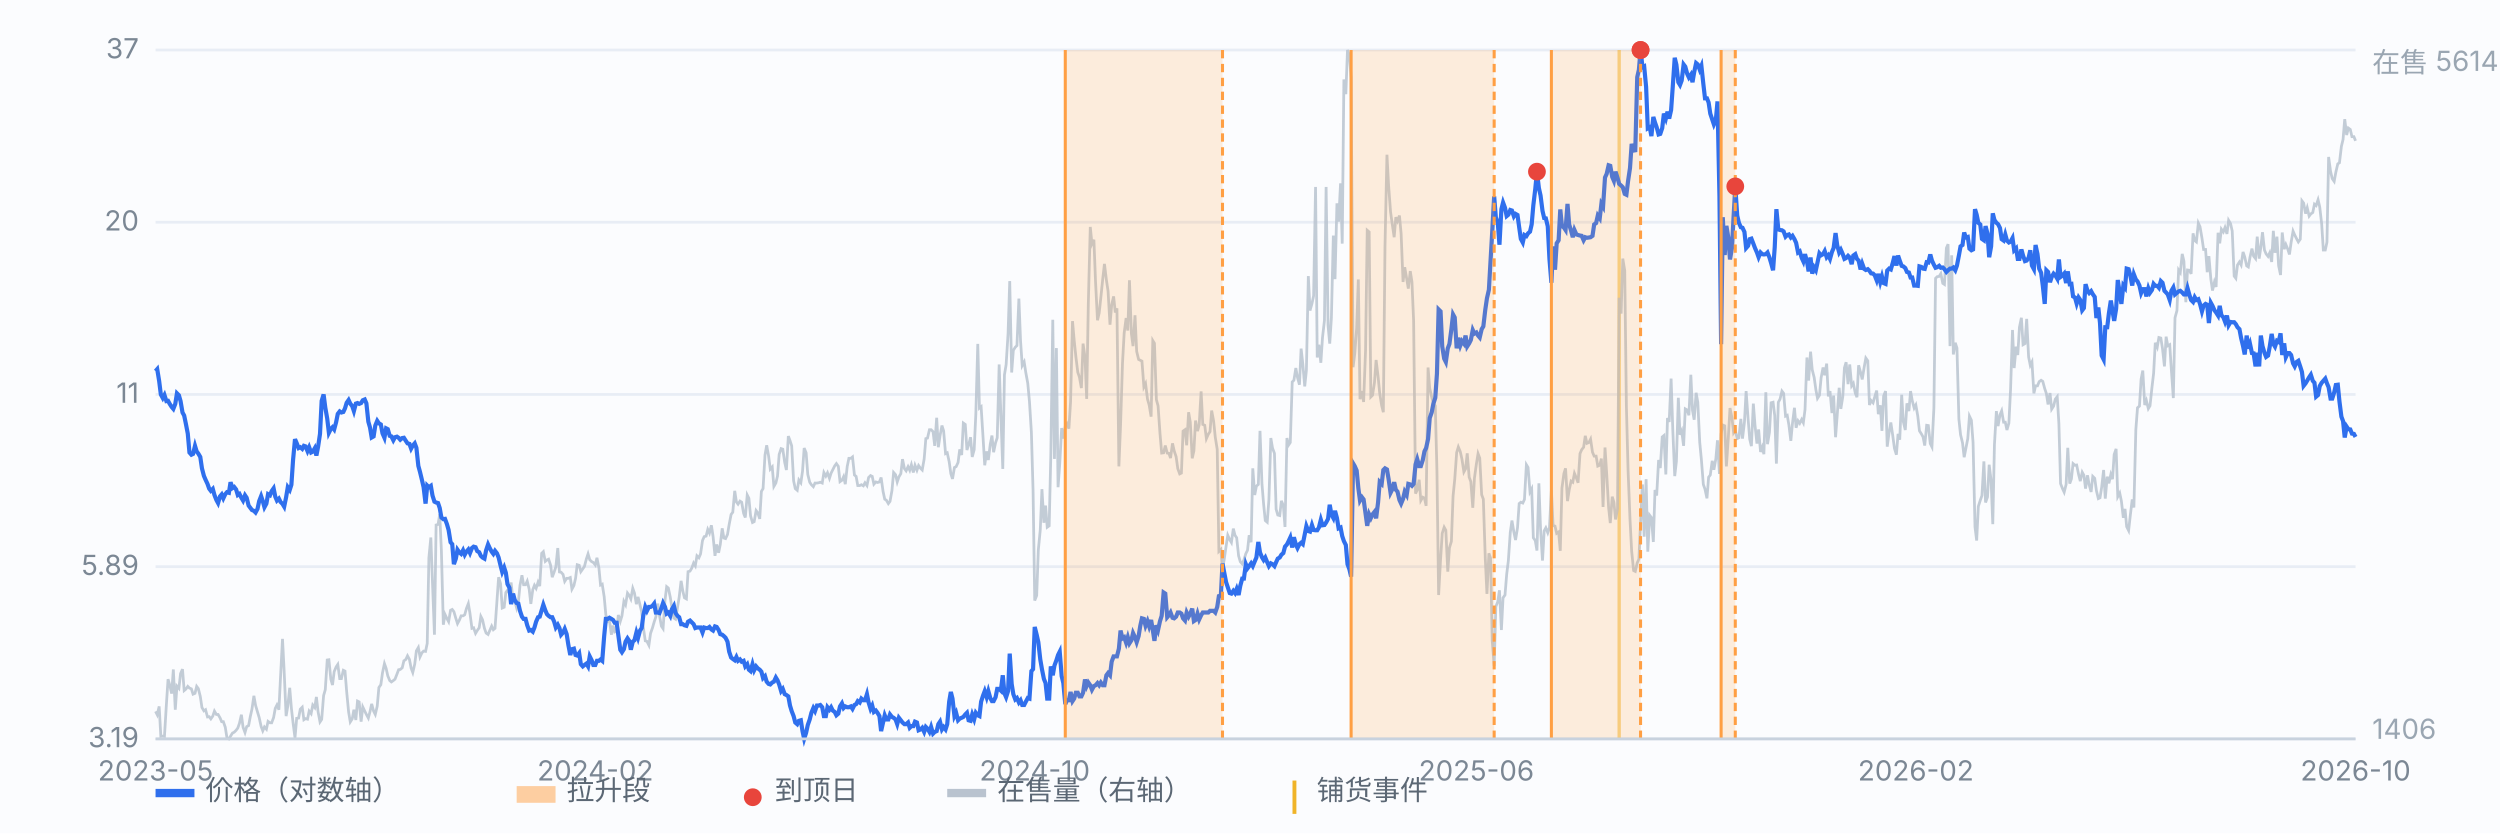
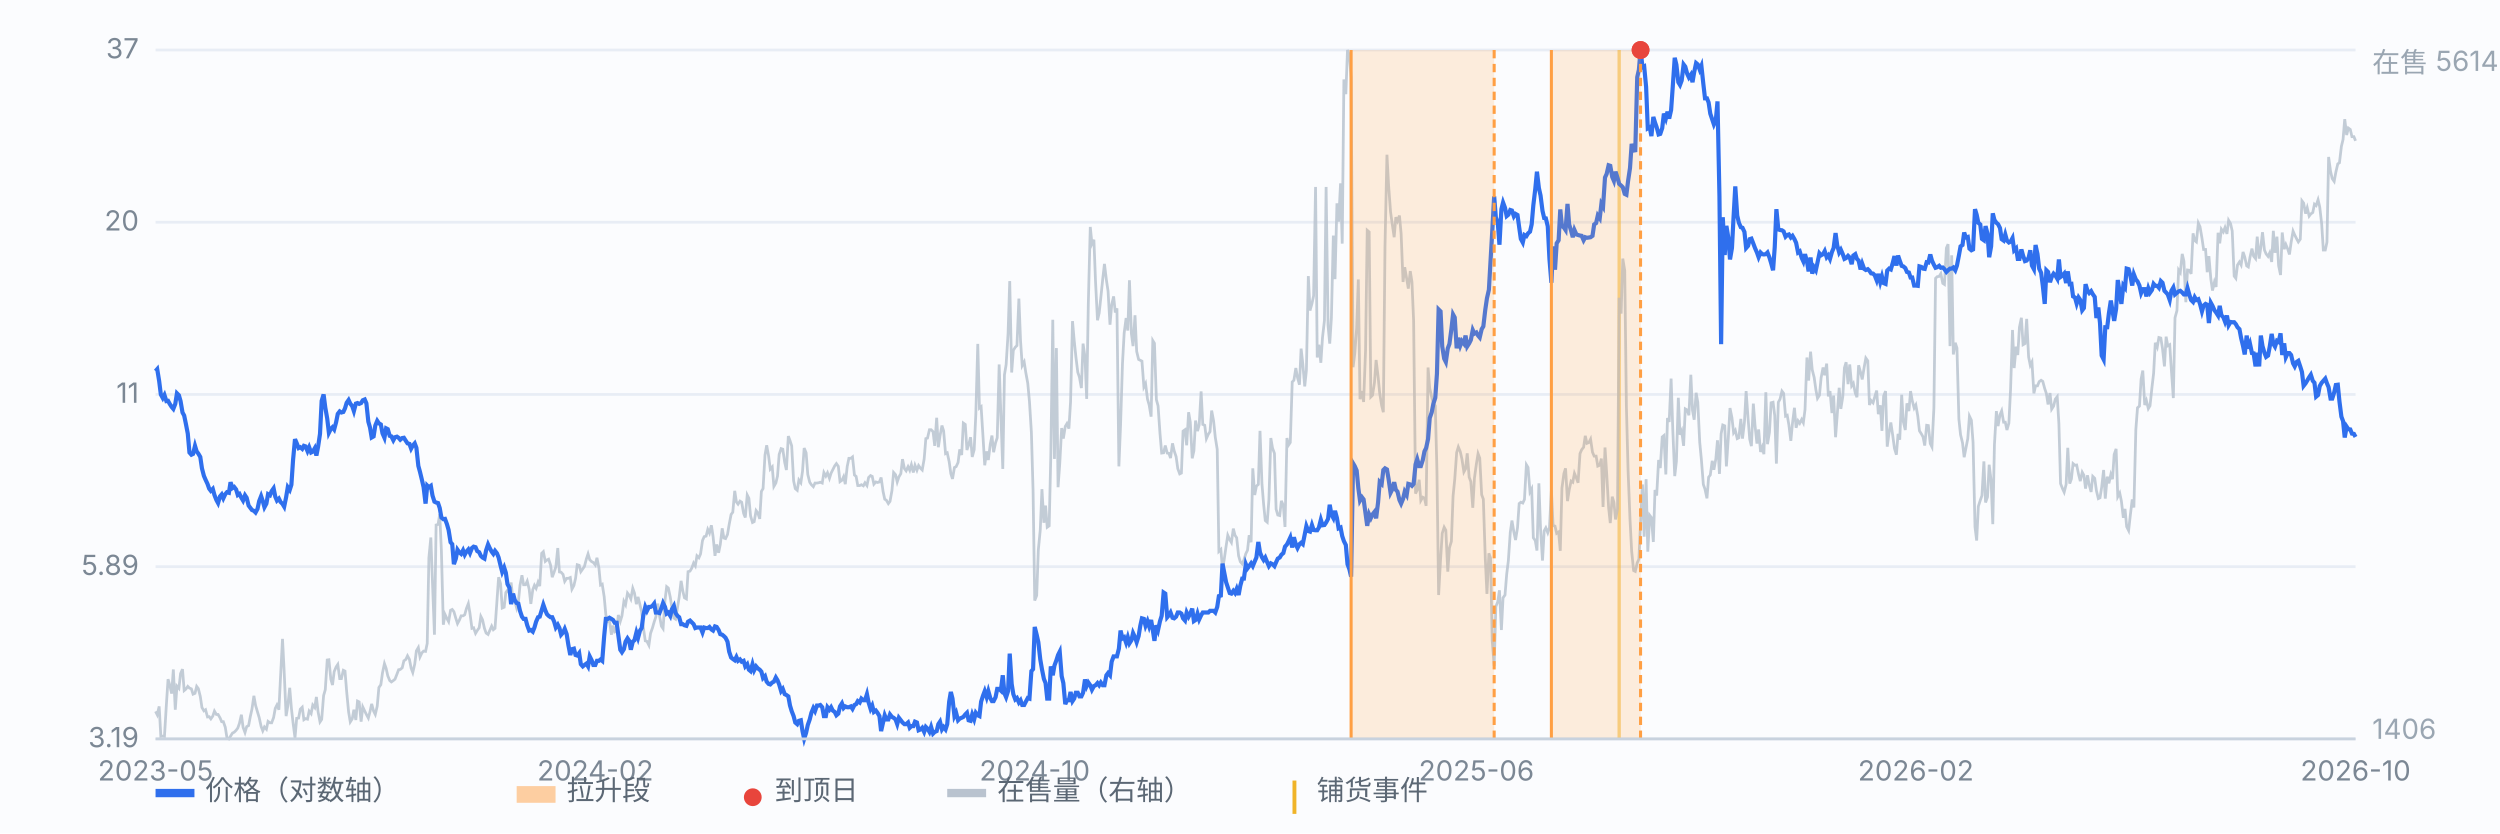
<svg xmlns="http://www.w3.org/2000/svg" viewBox="0 0 900 300" preserveAspectRatio="xMidYMid meet" style="width:100%;max-width:900px;height:auto;display:block" font-family="-apple-system,Segoe UI,Microsoft YaHei,sans-serif" font-size="10">
  <rect x="0" y="0" width="900" height="300" fill="#fbfcfe" />
  <line x1="56" y1="266.0" x2="848" y2="266.0" stroke="#e8edf5" stroke-width="1" />
  <text x="50" y="269.0" text-anchor="end" fill="#7b8794">3.19</text>
  <line x1="56" y1="204.0" x2="848" y2="204.0" stroke="#e8edf5" stroke-width="1" />
  <text x="50" y="207.0" text-anchor="end" fill="#7b8794">5.89</text>
  <line x1="56" y1="142.0" x2="848" y2="142.0" stroke="#e8edf5" stroke-width="1" />
  <text x="50" y="145.0" text-anchor="end" fill="#7b8794">11</text>
  <line x1="56" y1="80.0" x2="848" y2="80.0" stroke="#e8edf5" stroke-width="1" />
  <text x="50" y="83.0" text-anchor="end" fill="#7b8794">20</text>
  <line x1="56" y1="18.0" x2="848" y2="18.0" stroke="#e8edf5" stroke-width="1" />
  <text x="50" y="21.0" text-anchor="end" fill="#7b8794">37</text>
  <line x1="582.9" y1="18" x2="582.9" y2="266" stroke="#f0b429" stroke-width="1.2" opacity="0.55" />
  <path d="M56.0 256.1 L56.6 257.3 L57.3 254.3 L57.9 265.1 L58.6 265.0 L59.2 265.1 L59.9 253.6 L60.5 244.5 L61.1 246.6 L61.8 249.7 L62.4 241.0 L63.1 255.5 L63.7 247.0 L64.4 247.8 L65.0 242.5 L65.7 240.9 L66.3 248.6 L66.9 248.1 L67.6 247.1 L68.2 247.7 L68.9 248.0 L69.5 249.9 L70.2 249.6 L70.8 247.1 L71.4 247.9 L72.1 250.7 L72.7 254.7 L73.4 255.9 L74.0 255.5 L74.7 258.1 L75.3 258.0 L75.9 258.8 L76.6 257.8 L77.2 256.0 L77.9 257.2 L78.5 257.2 L79.2 258.4 L79.8 259.8 L80.4 259.8 L81.1 261.8 L81.7 265.6 L82.4 266.0 L83.0 265.0 L83.7 263.9 L84.3 263.6 L85.0 262.9 L85.6 262.1 L86.2 260.4 L86.9 257.3 L87.5 261.8 L88.2 263.7 L88.8 261.6 L89.5 261.2 L90.1 258.0 L90.7 255.3 L91.4 250.5 L92.0 253.9 L92.7 256.3 L93.3 258.3 L94.0 261.5 L94.6 263.1 L95.2 261.7 L95.9 262.5 L96.5 259.7 L97.2 260.2 L97.8 260.2 L98.5 258.3 L99.1 255.0 L99.7 253.8 L100.4 255.5 L101.0 243.6 L101.7 230.0 L102.3 241.8 L103.0 257.8 L103.6 254.2 L104.3 247.6 L104.9 255.0 L105.5 260.2 L106.2 265.6 L106.8 258.6 L107.5 258.5 L108.1 255.3 L108.8 254.6 L109.4 259.1 L110.0 258.7 L110.7 258.9 L111.3 256.0 L112.0 256.9 L112.6 253.8 L113.3 254.7 L113.9 250.9 L114.5 256.2 L115.2 259.9 L115.8 259.0 L116.5 250.4 L117.1 248.3 L117.8 237.6 L118.4 237.5 L119.1 244.5 L119.7 246.6 L120.3 241.8 L121.0 240.1 L121.6 239.2 L122.3 244.3 L122.9 244.3 L123.6 241.3 L124.2 241.6 L124.8 249.0 L125.5 256.3 L126.1 259.9 L126.8 258.8 L127.4 255.5 L128.1 259.2 L128.7 252.4 L129.3 252.7 L130.0 259.8 L130.6 254.5 L131.3 256.0 L131.9 257.2 L132.6 258.5 L133.2 256.2 L133.8 253.4 L134.5 256.0 L135.1 257.2 L135.8 254.2 L136.4 247.5 L137.1 246.5 L137.7 242.2 L138.4 238.9 L139.0 240.6 L139.6 243.3 L140.3 245.0 L140.9 245.5 L141.6 245.0 L142.2 244.5 L142.9 242.7 L143.5 241.1 L144.1 241.0 L144.8 240.4 L145.4 237.9 L146.1 237.4 L146.7 236.1 L147.4 237.4 L148.0 240.5 L148.6 242.1 L149.3 239.1 L149.9 234.3 L150.6 233.1 L151.2 236.5 L151.9 235.0 L152.5 234.4 L153.2 234.5 L153.8 231.6 L154.4 200.8 L155.1 193.5 L155.7 209.8 L156.4 228.5 L157.0 189.0 L157.7 188.8 L158.3 185.1 L158.9 198.3 L159.6 224.9 L160.2 221.2 L160.9 222.7 L161.5 223.8 L162.2 219.7 L162.8 219.4 L163.4 220.2 L164.1 222.6 L164.7 224.5 L165.4 223.2 L166.0 221.7 L166.7 221.7 L167.3 221.3 L167.9 219.1 L168.6 217.3 L169.2 220.9 L169.9 226.2 L170.5 226.0 L171.2 228.0 L171.8 227.0 L172.5 226.0 L173.1 221.9 L173.7 223.1 L174.4 226.2 L175.0 227.9 L175.7 228.4 L176.3 227.0 L177.0 225.4 L177.6 226.7 L178.2 226.2 L178.9 216.4 L179.5 207.8 L180.2 210.1 L180.8 218.9 L181.5 218.6 L182.1 213.3 L182.7 212.5 L183.4 213.6 L184.0 209.7 L184.7 216.2 L185.3 216.3 L186.0 218.9 L186.6 216.8 L187.2 210.7 L187.9 207.1 L188.5 210.5 L189.2 210.5 L189.8 209.2 L190.5 212.1 L191.1 217.4 L191.8 212.3 L192.4 210.7 L193.0 211.8 L193.7 209.6 L194.3 211.0 L195.0 199.2 L195.6 198.6 L196.3 202.1 L196.9 201.6 L197.5 201.3 L198.2 203.4 L198.8 207.8 L199.5 205.9 L200.1 204.1 L200.8 197.3 L201.4 205.9 L202.0 206.0 L202.7 206.8 L203.3 209.3 L204.0 208.2 L204.6 208.2 L205.3 207.9 L205.9 212.1 L206.6 210.8 L207.2 208.2 L207.8 203.3 L208.5 203.5 L209.1 205.8 L209.8 204.8 L210.4 203.9 L211.1 201.2 L211.7 199.4 L212.3 201.5 L213.0 202.2 L213.6 202.5 L214.3 203.4 L214.9 200.8 L215.6 204.4 L216.2 210.6 L216.8 210.3 L217.5 214.8 L218.1 221.3 L218.8 223.7 L219.4 223.3 L220.1 228.5 L220.7 225.2 L221.3 227.5 L222.0 227.2 L222.6 221.4 L223.3 223.7 L223.9 221.7 L224.6 216.5 L225.2 217.7 L225.9 213.5 L226.5 214.3 L227.1 215.6 L227.8 211.8 L228.4 213.5 L229.1 217.5 L229.7 214.9 L230.4 217.8 L231.0 220.3 L231.6 225.9 L232.3 230.7 L232.9 230.9 L233.6 232.3 L234.2 228.0 L234.9 226.0 L235.5 223.9 L236.1 222.1 L236.8 217.3 L237.4 221.5 L238.1 225.4 L238.7 226.3 L239.4 216.1 L240.0 211.2 L240.6 211.7 L241.3 215.0 L241.9 218.9 L242.6 222.5 L243.2 222.9 L243.9 218.7 L244.5 215.0 L245.2 209.1 L245.8 212.7 L246.4 215.2 L247.1 215.6 L247.7 205.8 L248.4 205.6 L249.0 204.6 L249.7 202.7 L250.3 203.7 L250.9 200.1 L251.6 200.8 L252.2 199.4 L252.9 194.6 L253.5 193.2 L254.2 193.0 L254.8 190.6 L255.4 191.9 L256.1 189.1 L256.7 193.1 L257.4 200.1 L258.0 196.0 L258.7 199.0 L259.3 196.0 L260.0 190.2 L260.6 193.7 L261.2 193.9 L261.9 192.4 L262.5 188.8 L263.2 185.2 L263.8 184.4 L264.5 176.7 L265.1 180.7 L265.7 181.5 L266.4 180.4 L267.0 180.8 L267.7 184.8 L268.3 186.3 L269.0 178.2 L269.6 179.4 L270.2 185.7 L270.9 188.1 L271.5 187.8 L272.2 183.8 L272.8 184.6 L273.5 186.8 L274.1 176.9 L274.7 175.9 L275.4 163.8 L276.0 160.3 L276.7 164.2 L277.3 168.9 L278.0 168.1 L278.6 175.1 L279.3 173.9 L279.9 171.4 L280.5 163.6 L281.2 161.5 L281.8 161.7 L282.5 166.5 L283.1 169.2 L283.8 157.0 L284.4 158.6 L285.0 160.5 L285.7 173.1 L286.3 175.9 L287.0 176.5 L287.6 172.8 L288.3 173.8 L288.9 169.7 L289.5 161.3 L290.2 163.0 L290.8 170.8 L291.5 173.6 L292.1 174.5 L292.8 175.2 L293.4 173.9 L294.1 173.9 L294.7 173.8 L295.3 173.6 L296.0 173.9 L296.6 170.1 L297.3 171.4 L297.9 170.2 L298.6 172.2 L299.2 170.3 L299.8 169.1 L300.5 167.7 L301.1 166.9 L301.8 167.9 L302.4 173.4 L303.1 172.9 L303.7 171.6 L304.3 174.3 L305.0 167.9 L305.6 165.0 L306.3 165.0 L306.9 164.5 L307.6 171.0 L308.2 171.5 L308.8 174.8 L309.5 174.8 L310.1 174.5 L310.8 174.9 L311.4 173.8 L312.1 174.8 L312.7 171.9 L313.4 171.2 L314.0 171.5 L314.6 174.3 L315.3 173.5 L315.9 173.7 L316.6 173.5 L317.2 171.9 L317.9 176.9 L318.5 179.7 L319.1 180.1 L319.8 181.3 L320.4 180.5 L321.1 176.6 L321.7 170.1 L322.4 170.9 L323.0 173.5 L323.6 171.7 L324.3 170.5 L324.9 165.3 L325.6 168.7 L326.2 169.5 L326.9 168.0 L327.5 169.3 L328.1 167.3 L328.8 170.1 L329.4 167.5 L330.1 169.3 L330.7 167.6 L331.4 168.6 L332.0 169.2 L332.7 165.2 L333.3 157.9 L333.9 157.7 L334.6 154.7 L335.2 154.7 L335.9 155.4 L336.5 160.5 L337.2 150.4 L337.8 161.0 L338.4 156.9 L339.1 153.2 L339.7 155.1 L340.4 163.3 L341.0 163.0 L341.7 166.2 L342.3 170.5 L342.9 172.4 L343.6 168.3 L344.2 168.0 L344.9 166.5 L345.5 161.8 L346.2 163.8 L346.8 152.3 L347.5 152.8 L348.1 162.0 L348.7 160.2 L349.4 157.4 L350.0 164.5 L350.7 161.9 L351.3 149.0 L352.0 123.8 L352.6 146.9 L353.2 146.4 L353.9 157.5 L354.5 167.5 L355.2 162.5 L355.8 165.6 L356.5 159.9 L357.1 156.8 L357.7 162.8 L358.4 159.4 L359.0 157.6 L359.7 131.2 L360.3 149.1 L361.0 168.8 L361.6 134.9 L362.2 131.3 L362.9 120.2 L363.5 101.2 L364.2 134.1 L364.8 126.1 L365.5 125.0 L366.1 124.4 L366.8 107.5 L367.4 122.8 L368.0 131.6 L368.7 130.3 L369.3 134.2 L370.0 138.0 L370.6 144.5 L371.3 155.7 L371.9 176.5 L372.5 216.2 L373.2 214.4 L373.8 197.9 L374.5 190.7 L375.1 176.1 L375.8 188.2 L376.4 182.0 L377.0 189.8 L377.7 189.3 L378.3 163.5 L379.0 115.1 L379.6 165.2 L380.3 125.3 L380.9 175.4 L381.5 167.0 L382.2 154.1 L382.8 157.9 L383.5 153.5 L384.1 152.5 L384.8 154.3 L385.4 144.7 L386.1 115.6 L386.7 122.5 L387.3 128.3 L388.0 134.0 L388.6 135.8 L389.3 139.7 L389.9 123.7 L390.6 128.6 L391.2 143.6 L391.8 109.1 L392.5 81.7 L393.1 87.8 L393.8 86.3 L394.4 101.6 L395.1 115.3 L395.7 112.7 L396.3 107.1 L397.0 100.3 L397.6 95.0 L398.3 100.8 L398.9 104.8 L399.6 116.9 L400.2 109.8 L400.9 106.7 L401.5 112.5 L402.1 111.0 L402.8 167.9 L403.4 153.0 L404.1 130.7 L404.7 119.9 L405.4 114.5 L406.0 119.0 L406.6 100.9 L407.3 120.1 L407.9 124.6 L408.6 113.5 L409.2 126.5 L409.9 129.4 L410.5 129.7 L411.1 130.0 L411.8 139.3 L412.4 138.1 L413.1 143.7 L413.7 145.8 L414.4 150.0 L415.0 122.6 L415.6 123.6 L416.3 143.9 L416.9 146.1 L417.6 156.1 L418.2 163.1 L418.9 163.0 L419.5 160.4 L420.2 163.1 L420.8 163.2 L421.4 164.9 L422.1 159.6 L422.7 162.3 L423.4 164.4 L424.0 168.7 L424.7 170.6 L425.3 170.3 L425.9 155.2 L426.6 154.7 L427.2 160.3 L427.9 148.4 L428.5 152.0 L429.2 165.0 L429.8 162.3 L430.4 151.4 L431.1 155.2 L431.7 153.0 L432.4 140.9 L433.0 152.8 L433.7 153.1 L434.3 157.9 L435.0 156.3 L435.6 155.4 L436.2 147.8 L436.9 151.6 L437.5 157.4 L438.2 161.8 L438.8 198.5 L439.5 197.8 L440.1 204.8 L440.7 201.5 L441.4 196.6 L442.0 192.7 L442.7 194.3 L443.3 195.3 L444.0 190.3 L444.6 192.7 L445.2 193.6 L445.9 200.1 L446.5 202.2 L447.2 203.0 L447.8 201.6 L448.5 199.3 L449.1 198.1 L449.7 192.7 L450.4 195.2 L451.0 168.6 L451.7 178.2 L452.3 175.0 L453.0 174.4 L453.6 155.1 L454.3 174.1 L454.9 181.5 L455.5 187.4 L456.2 188.0 L456.8 180.0 L457.5 157.7 L458.1 161.3 L458.8 163.2 L459.4 183.3 L460.0 185.4 L460.7 185.6 L461.3 180.3 L462.0 182.0 L462.6 189.7 L463.3 157.7 L463.9 160.2 L464.5 159.3 L465.2 137.5 L465.8 136.9 L466.5 132.5 L467.1 135.9 L467.8 138.5 L468.4 125.5 L469.0 130.9 L469.7 139.1 L470.3 133.3 L471.0 99.4 L471.6 111.8 L472.3 109.3 L472.9 106.5 L473.6 67.3 L474.2 128.7 L474.8 124.1 L475.5 130.6 L476.1 121.5 L476.8 115.4 L477.4 67.3 L478.1 117.2 L478.7 123.7 L479.3 114.4 L480.0 84.8 L480.6 100.5 L481.3 73.2 L481.9 79.8 L482.6 66.0 L483.2 87.7 L483.8 28.6 L484.5 33.9 L485.1 18.0 L485.8 19.9 L486.4 28.0 L487.1 132.2 L487.7 127.4 L488.4 118.1 L489.0 100.6 L489.6 143.7 L490.3 140.8 L490.9 144.7 L491.6 126.1 L492.2 82.9 L492.9 83.5 L493.5 142.9 L494.1 142.3 L494.8 137.8 L495.4 129.6 L496.1 135.5 L496.7 141.6 L497.4 146.0 L498.0 148.4 L498.6 88.5 L499.3 55.7 L499.9 66.9 L500.6 76.3 L501.2 80.6 L501.9 85.4 L502.5 78.2 L503.1 79.6 L503.8 77.6 L504.4 84.1 L505.1 101.5 L505.7 96.2 L506.4 100.3 L507.0 103.9 L507.7 97.6 L508.3 101.5 L508.9 115.4 L509.6 177.7 L510.2 176.4 L510.9 172.7 L511.5 180.2 L512.2 179.0 L512.8 179.3 L513.4 182.1 L514.1 132.3 L514.7 139.8 L515.4 142.9 L516.0 145.1 L516.7 146.1 L517.3 169.6 L517.9 214.2 L518.6 201.4 L519.2 192.0 L519.9 189.8 L520.5 190.9 L521.2 205.8 L521.8 197.2 L522.5 194.9 L523.1 178.6 L523.7 172.6 L524.4 162.9 L525.0 160.9 L525.7 162.6 L526.3 165.3 L527.0 169.9 L527.6 168.8 L528.2 163.2 L528.9 171.8 L529.5 173.4 L530.2 182.8 L530.8 172.1 L531.5 167.0 L532.1 163.3 L532.7 164.9 L533.4 178.1 L534.0 179.7 L534.7 201.0 L535.3 213.8 L536.0 199.2 L536.6 200.9 L537.2 230.6 L537.9 239.7 L538.5 218.4 L539.2 216.6 L539.8 212.5 L540.5 226.8 L541.1 215.2 L541.8 214.2 L542.4 206.8 L543.0 201.9 L543.7 191.7 L544.3 187.4 L545.0 191.6 L545.6 194.4 L546.3 190.0 L546.9 181.3 L547.5 180.8 L548.2 181.1 L548.8 179.8 L549.5 167.3 L550.1 168.3 L550.8 177.1 L551.4 176.0 L552.0 193.6 L552.7 194.6 L553.3 198.2 L554.0 174.0 L554.6 190.5 L555.3 201.8 L555.9 191.1 L556.5 190.0 L557.2 191.8 L557.8 190.0 L558.5 176.5 L559.1 189.2 L559.8 189.4 L560.4 192.0 L561.1 191.5 L561.7 198.3 L562.3 175.7 L563.0 170.5 L563.6 168.6 L564.3 180.4 L564.9 176.4 L565.6 173.2 L566.2 173.6 L566.8 170.4 L567.5 172.1 L568.1 173.8 L568.8 163.3 L569.4 161.9 L570.1 161.0 L570.7 156.9 L571.3 159.6 L572.0 159.3 L572.6 158.1 L573.3 162.8 L573.9 164.2 L574.6 164.2 L575.2 167.8 L575.9 167.5 L576.5 165.1 L577.1 182.5 L577.8 161.1 L578.4 170.5 L579.1 182.7 L579.7 188.3 L580.4 178.8 L581.0 180.8 L581.6 187.0 L582.3 183.2 L582.9 107.2 L583.6 112.9 L584.2 93.1 L584.9 97.4 L585.5 146.3 L586.1 169.2 L586.8 187.0 L587.4 198.5 L588.1 205.4 L588.7 205.7 L589.4 202.6 L590.0 201.3 L590.6 188.3 L591.3 174.4 L591.9 193.2 L592.6 172.5 L593.2 198.6 L593.9 185.5 L594.5 186.3 L595.2 195.1 L595.8 176.4 L596.4 178.4 L597.1 165.6 L597.7 168.5 L598.4 157.3 L599.0 156.8 L599.7 170.8 L600.3 150.5 L600.9 151.9 L601.6 136.3 L602.2 154.6 L602.9 171.4 L603.5 166.1 L604.2 143.2 L604.8 156.5 L605.4 155.1 L606.1 160.5 L606.7 147.2 L607.4 147.6 L608.0 149.5 L608.7 134.9 L609.3 147.7 L609.9 151.1 L610.6 141.4 L611.2 144.8 L611.9 159.2 L612.5 165.5 L613.2 174.4 L613.8 176.1 L614.5 179.4 L615.1 171.8 L615.7 171.0 L616.4 165.9 L617.0 169.1 L617.7 165.2 L618.3 158.5 L619.0 170.6 L619.6 156.2 L620.2 153.0 L620.9 153.3 L621.5 167.9 L622.2 157.4 L622.8 146.9 L623.5 150.4 L624.1 155.8 L624.7 154.9 L625.4 157.9 L626.0 157.6 L626.7 150.8 L627.3 157.9 L628.0 152.0 L628.6 140.8 L629.3 150.6 L629.9 158.1 L630.5 160.6 L631.2 145.3 L631.8 153.1 L632.5 159.7 L633.1 154.6 L633.8 162.7 L634.4 161.0 L635.0 163.5 L635.7 141.2 L636.3 159.9 L637.0 155.6 L637.6 145.0 L638.3 144.8 L638.9 149.6 L639.5 166.9 L640.2 144.8 L640.8 143.7 L641.5 140.8 L642.1 141.6 L642.8 149.8 L643.4 149.5 L644.0 153.0 L644.7 158.7 L645.3 152.3 L646.0 146.8 L646.6 154.0 L647.3 151.5 L647.9 152.4 L648.6 151.0 L649.2 152.2 L649.8 147.5 L650.5 128.7 L651.1 137.0 L651.8 126.6 L652.4 133.1 L653.1 135.9 L653.7 140.2 L654.3 143.4 L655.0 142.3 L655.6 136.0 L656.3 132.3 L656.9 135.1 L657.6 130.9 L658.2 142.7 L658.8 140.8 L659.5 148.7 L660.1 142.4 L660.8 157.4 L661.4 149.4 L662.1 139.6 L662.7 147.2 L663.4 142.8 L664.0 132.4 L664.6 130.4 L665.3 138.3 L665.9 131.2 L666.6 138.9 L667.2 138.0 L667.9 141.5 L668.5 143.0 L669.1 131.5 L669.8 134.0 L670.4 136.6 L671.1 132.2 L671.7 128.9 L672.4 129.9 L673.0 145.8 L673.6 144.2 L674.3 145.0 L674.9 142.9 L675.6 140.6 L676.2 149.1 L676.9 145.9 L677.5 155.1 L678.1 142.6 L678.8 140.8 L679.4 160.8 L680.1 155.5 L680.7 152.1 L681.4 156.9 L682.0 161.4 L682.7 163.7 L683.3 156.2 L683.9 158.3 L684.6 142.1 L685.2 151.8 L685.9 154.8 L686.5 145.2 L687.2 148.0 L687.8 140.8 L688.4 144.2 L689.1 146.9 L689.7 145.8 L690.4 149.8 L691.0 155.1 L691.7 156.2 L692.3 157.3 L692.9 160.4 L693.6 153.1 L694.2 153.2 L694.9 159.7 L695.5 160.9 L696.2 146.9 L696.8 100.2 L697.4 99.6 L698.1 99.5 L698.7 98.5 L699.4 102.0 L700.0 102.4 L700.7 89.3 L701.3 87.9 L702.0 124.6 L702.6 91.9 L703.2 127.6 L703.9 123.4 L704.5 125.3 L705.2 150.9 L705.8 156.5 L706.5 159.4 L707.1 164.6 L707.7 161.5 L708.4 157.9 L709.0 149.8 L709.7 151.3 L710.3 159.3 L711.0 189.7 L711.6 194.6 L712.2 182.3 L712.9 180.1 L713.5 178.4 L714.2 166.1 L714.8 180.9 L715.5 178.9 L716.1 167.3 L716.8 173.1 L717.4 188.7 L718.0 160.0 L718.7 148.0 L719.3 153.4 L720.0 149.3 L720.6 147.9 L721.3 152.0 L721.9 152.0 L722.5 154.8 L723.2 152.3 L723.8 140.2 L724.5 118.8 L725.1 132.5 L725.8 124.8 L726.4 127.8 L727.0 117.8 L727.7 114.4 L728.3 124.1 L729.0 123.7 L729.6 114.8 L730.3 128.5 L730.9 131.5 L731.5 130.3 L732.2 141.6 L732.8 138.9 L733.5 138.9 L734.1 137.4 L734.8 136.9 L735.4 137.3 L736.1 139.9 L736.7 141.7 L737.3 145.6 L738.0 141.5 L738.6 147.3 L739.3 146.2 L739.9 143.7 L740.6 142.8 L741.2 152.5 L741.8 174.1 L742.5 175.9 L743.1 177.2 L743.8 174.4 L744.4 161.2 L745.1 174.1 L745.7 172.4 L746.3 166.9 L747.0 167.5 L747.6 167.4 L748.3 170.8 L748.9 173.2 L749.6 170.0 L750.2 171.1 L750.8 175.9 L751.5 171.1 L752.1 174.5 L752.8 177.1 L753.4 171.5 L754.1 172.2 L754.7 176.6 L755.4 179.5 L756.0 179.2 L756.6 175.4 L757.3 169.2 L757.9 179.5 L758.6 171.6 L759.2 174.0 L759.9 170.8 L760.5 172.5 L761.1 163.6 L761.8 161.6 L762.4 178.8 L763.1 177.5 L763.7 180.4 L764.4 186.4 L765.0 183.2 L765.6 189.6 L766.3 191.0 L766.9 185.6 L767.6 179.8 L768.2 182.7 L768.9 154.7 L769.5 146.8 L770.2 146.2 L770.8 136.5 L771.4 133.4 L772.1 145.8 L772.7 144.2 L773.4 147.1 L774.0 146.1 L774.7 139.5 L775.3 134.4 L775.9 123.4 L776.6 125.0 L777.2 121.5 L777.9 121.7 L778.5 125.5 L779.2 131.9 L779.8 121.2 L780.4 124.5 L781.1 124.1 L781.7 133.3 L782.4 143.3 L783.0 114.4 L783.7 111.8 L784.3 97.2 L784.9 98.1 L785.6 91.4 L786.2 94.0 L786.9 108.8 L787.5 97.2 L788.2 97.3 L788.8 98.6 L789.5 84.0 L790.1 86.6 L790.7 87.1 L791.4 80.3 L792.0 81.6 L792.7 85.7 L793.3 89.8 L794.0 89.8 L794.6 98.0 L795.2 92.2 L795.9 100.4 L796.5 104.6 L797.2 101.5 L797.8 103.3 L798.5 83.8 L799.1 87.6 L799.7 82.5 L800.4 83.5 L801.0 81.9 L801.7 84.2 L802.3 79.3 L803.0 80.5 L803.6 83.2 L804.3 99.4 L804.9 100.2 L805.5 95.4 L806.2 94.3 L806.8 95.4 L807.5 90.7 L808.1 92.5 L808.8 95.7 L809.4 96.1 L810.0 92.6 L810.7 89.5 L811.3 92.2 L812.0 93.1 L812.6 85.2 L813.3 93.1 L813.9 89.0 L814.5 83.6 L815.2 90.0 L815.8 91.4 L816.5 92.3 L817.1 91.0 L817.8 94.3 L818.4 83.1 L819.0 91.0 L819.7 85.2 L820.3 95.6 L821.0 99.0 L821.6 83.7 L822.3 89.7 L822.9 88.0 L823.6 89.7 L824.2 91.6 L824.8 87.3 L825.5 83.2 L826.1 84.6 L826.8 86.0 L827.4 87.1 L828.1 86.1 L828.7 72.3 L829.3 73.1 L830.0 76.9 L830.6 74.8 L831.3 77.8 L831.9 77.0 L832.6 76.5 L833.2 73.5 L833.8 74.0 L834.5 71.9 L835.1 74.5 L835.8 80.6 L836.4 90.0 L837.1 90.0 L837.7 87.2 L838.3 56.5 L839.0 61.7 L839.6 64.3 L840.3 65.3 L840.9 62.0 L841.6 59.0 L842.2 58.6 L842.9 52.7 L843.5 50.2 L844.1 42.9 L844.8 48.6 L845.4 46.1 L846.1 46.6 L846.7 49.2 L847.4 49.2 L848.0 50.7" fill="none" stroke="#b9c3cf" stroke-width="1" opacity="0.85" />
  <text x="854" y="26" fill="#9aa6b2">在售 5614</text>
  <text x="854" y="266" fill="#9aa6b2">1406</text>
  <path d="M56.0 133.6 L56.6 132.9 L57.3 137.2 L57.9 142.0 L58.6 143.3 L59.2 142.2 L59.9 144.4 L60.5 144.3 L61.1 145.4 L61.8 146.5 L62.4 147.2 L63.1 145.4 L63.7 141.6 L64.4 142.3 L65.0 144.4 L65.7 148.5 L66.3 149.6 L66.9 152.5 L67.6 156.1 L68.2 162.9 L68.9 163.7 L69.5 163.4 L70.2 160.5 L70.8 162.5 L71.4 163.3 L72.1 164.5 L72.7 168.6 L73.4 171.3 L74.0 172.7 L74.7 174.2 L75.3 175.9 L75.9 176.7 L76.6 176.0 L77.2 178.2 L77.9 180.0 L78.5 181.1 L79.2 178.7 L79.8 178.0 L80.4 179.4 L81.1 177.9 L81.7 177.2 L82.4 177.4 L83.0 173.6 L83.7 175.7 L84.3 175.3 L85.0 176.2 L85.6 178.2 L86.2 177.8 L86.9 179.2 L87.5 180.2 L88.2 178.3 L88.8 179.2 L89.5 182.0 L90.1 182.8 L90.7 183.6 L91.4 183.9 L92.0 184.5 L92.7 183.2 L93.3 180.4 L94.0 178.6 L94.6 180.4 L95.2 182.6 L95.9 181.3 L96.5 177.9 L97.2 178.3 L97.8 176.8 L98.5 175.8 L99.1 178.8 L99.7 180.2 L100.4 179.5 L101.0 180.7 L101.7 181.4 L102.3 182.4 L103.0 179.0 L103.6 175.4 L104.3 176.4 L104.9 174.5 L105.5 165.6 L106.2 158.1 L106.8 159.5 L107.5 161.3 L108.1 161.0 L108.8 161.6 L109.4 160.5 L110.0 160.7 L110.7 162.4 L111.3 161.0 L112.0 162.9 L112.6 162.6 L113.3 161.4 L113.9 164.0 L114.5 160.9 L115.2 156.2 L115.8 144.3 L116.5 142.0 L117.1 146.7 L117.8 150.7 L118.4 155.8 L119.1 154.4 L119.7 153.8 L120.3 154.6 L121.0 152.0 L121.6 149.0 L122.3 148.1 L122.9 148.5 L123.6 148.3 L124.2 147.0 L124.8 145.0 L125.5 144.0 L126.1 145.3 L126.8 146.2 L127.4 148.0 L128.1 145.3 L128.7 145.1 L129.3 145.4 L130.0 145.1 L130.6 144.1 L131.3 143.8 L131.9 145.2 L132.6 151.8 L133.2 153.9 L133.8 157.5 L134.5 157.1 L135.1 153.2 L135.8 151.5 L136.4 152.4 L137.1 152.8 L137.7 156.0 L138.4 157.6 L139.0 154.2 L139.6 154.5 L140.3 156.9 L140.9 157.1 L141.6 158.5 L142.2 157.4 L142.9 157.2 L143.5 157.6 L144.1 158.3 L144.8 157.7 L145.4 157.6 L146.1 158.7 L146.7 159.6 L147.4 159.8 L148.0 161.5 L148.6 160.4 L149.3 159.6 L149.9 161.2 L150.6 167.7 L151.2 169.9 L151.9 172.8 L152.5 175.4 L153.2 181.3 L153.8 174.8 L154.4 175.4 L155.1 174.9 L155.7 178.4 L156.4 180.6 L157.0 180.9 L157.7 181.1 L158.3 182.9 L158.9 186.3 L159.6 186.9 L160.2 186.8 L160.9 188.7 L161.5 190.8 L162.2 195.2 L162.8 195.9 L163.4 203.1 L164.1 201.1 L164.7 197.9 L165.4 198.9 L166.0 199.4 L166.7 198.1 L167.3 199.7 L167.9 198.6 L168.6 197.8 L169.2 199.1 L169.9 197.3 L170.5 196.8 L171.2 197.0 L171.8 198.4 L172.5 198.8 L173.1 200.1 L173.7 200.7 L174.4 201.1 L175.0 198.1 L175.7 196.0 L176.3 197.3 L177.0 198.6 L177.6 199.4 L178.2 198.3 L178.9 199.2 L179.5 200.7 L180.2 203.6 L180.8 205.9 L181.5 204.3 L182.1 206.2 L182.7 210.3 L183.4 211.6 L184.0 217.5 L184.7 213.7 L185.3 216.0 L186.0 217.1 L186.6 217.3 L187.2 219.9 L187.9 222.0 L188.5 222.8 L189.2 222.8 L189.8 225.1 L190.5 227.0 L191.1 226.8 L191.8 227.4 L192.4 225.9 L193.0 223.8 L193.7 222.2 L194.3 222.0 L195.0 219.7 L195.6 217.7 L196.3 219.7 L196.9 221.1 L197.5 221.7 L198.2 222.2 L198.8 222.2 L199.5 223.8 L200.1 225.9 L200.8 224.9 L201.4 226.1 L202.0 228.5 L202.7 227.7 L203.3 226.4 L204.0 228.3 L204.6 232.1 L205.3 235.8 L205.9 233.7 L206.6 233.5 L207.2 235.8 L207.8 236.0 L208.5 235.1 L209.1 239.1 L209.8 239.9 L210.4 239.4 L211.1 238.9 L211.7 239.9 L212.3 236.3 L213.0 237.7 L213.6 239.4 L214.3 239.4 L214.9 237.9 L215.6 237.9 L216.2 237.4 L216.8 237.9 L217.5 229.0 L218.1 222.8 L218.8 222.8 L219.4 222.4 L220.1 222.8 L220.7 223.2 L221.3 224.2 L222.0 224.2 L222.6 228.7 L223.3 233.9 L223.9 234.8 L224.6 233.7 L225.2 231.0 L225.9 229.8 L226.5 230.7 L227.1 233.9 L227.8 231.0 L228.4 230.5 L229.1 227.7 L229.7 229.6 L230.4 227.0 L231.0 226.1 L231.6 221.5 L232.3 218.5 L232.9 219.9 L233.6 218.5 L234.2 218.5 L234.9 218.1 L235.5 217.3 L236.1 220.5 L236.8 220.5 L237.4 220.7 L238.1 218.9 L238.7 217.1 L239.4 218.5 L240.0 220.9 L240.6 220.5 L241.3 221.7 L241.9 219.3 L242.6 218.1 L243.2 220.7 L243.9 221.7 L244.5 222.2 L245.2 224.7 L245.8 224.7 L246.4 225.1 L247.1 225.3 L247.7 223.8 L248.4 223.4 L249.0 224.0 L249.7 224.7 L250.3 226.1 L250.9 225.9 L251.6 225.9 L252.2 225.9 L252.9 227.7 L253.5 225.9 L254.2 226.1 L254.8 226.1 L255.4 225.7 L256.1 226.6 L256.7 227.0 L257.4 225.5 L258.0 225.7 L258.7 226.8 L259.3 228.3 L260.0 228.5 L260.6 229.0 L261.2 229.6 L261.9 231.0 L262.5 234.6 L263.2 236.7 L263.8 237.2 L264.5 237.7 L265.1 236.5 L265.7 237.9 L266.4 237.4 L267.0 238.2 L267.7 237.9 L268.3 239.9 L269.0 239.1 L269.6 241.1 L270.2 241.6 L270.9 239.1 L271.5 241.3 L272.2 239.9 L272.8 240.6 L273.5 241.1 L274.1 241.8 L274.7 244.1 L275.4 243.4 L276.0 245.4 L276.7 246.2 L277.3 246.4 L278.0 245.7 L278.6 245.4 L279.3 243.9 L279.9 244.9 L280.5 246.4 L281.2 248.8 L281.8 248.0 L282.5 249.9 L283.1 250.2 L283.8 250.7 L284.4 254.0 L285.0 256.0 L285.7 257.8 L286.3 260.1 L287.0 260.7 L287.6 259.5 L288.3 259.3 L288.9 263.2 L289.5 266.0 L290.2 263.8 L290.8 261.0 L291.5 259.0 L292.1 256.6 L292.8 254.9 L293.4 256.0 L294.1 254.0 L294.7 254.0 L295.3 253.8 L296.0 254.6 L296.6 257.8 L297.3 257.8 L297.9 254.6 L298.6 255.5 L299.2 254.6 L299.8 255.8 L300.5 256.3 L301.1 257.5 L301.8 256.9 L302.4 254.3 L303.1 253.2 L303.7 254.9 L304.3 254.3 L305.0 254.6 L305.6 254.6 L306.3 254.3 L306.9 255.2 L307.6 253.8 L308.2 253.5 L308.8 252.4 L309.5 252.9 L310.1 251.5 L310.8 252.1 L311.4 252.1 L312.1 249.9 L312.7 252.9 L313.4 255.2 L314.0 254.0 L314.6 256.3 L315.3 255.8 L315.9 256.6 L316.6 257.8 L317.2 263.2 L317.9 260.1 L318.5 257.5 L319.1 259.0 L319.8 259.0 L320.4 257.2 L321.1 258.1 L321.7 258.4 L322.4 259.0 L323.0 260.7 L323.6 258.4 L324.3 259.3 L324.9 260.1 L325.6 260.7 L326.2 260.7 L326.9 260.1 L327.5 262.0 L328.1 261.4 L328.8 261.4 L329.4 259.8 L330.1 260.1 L330.7 262.9 L331.4 262.6 L332.0 262.0 L332.7 263.5 L333.3 261.7 L333.9 262.3 L334.6 263.5 L335.2 261.7 L335.9 264.1 L336.5 263.5 L337.2 263.2 L337.8 260.7 L338.4 259.8 L339.1 262.6 L339.7 261.7 L340.4 262.6 L341.0 260.7 L341.7 252.6 L342.3 249.1 L342.9 251.5 L343.6 257.8 L344.2 256.6 L344.9 259.3 L345.5 258.7 L346.2 258.4 L346.8 258.1 L347.5 257.2 L348.1 256.6 L348.7 259.3 L349.4 259.5 L350.0 257.2 L350.7 259.0 L351.3 256.6 L352.0 257.5 L352.6 257.8 L353.2 252.6 L353.9 250.4 L354.5 248.8 L355.2 251.0 L355.8 248.8 L356.5 251.3 L357.1 252.4 L357.7 252.4 L358.4 251.0 L359.0 248.0 L359.7 248.0 L360.3 248.6 L361.0 243.1 L361.6 249.6 L362.2 251.0 L362.9 248.8 L363.5 235.3 L364.2 246.2 L364.8 249.9 L365.5 251.8 L366.1 251.3 L366.8 252.9 L367.4 252.1 L368.0 253.8 L368.7 253.8 L369.3 252.6 L370.0 251.3 L370.6 251.5 L371.3 241.6 L371.9 240.9 L372.5 225.7 L373.2 228.5 L373.8 231.2 L374.5 237.4 L375.1 240.9 L375.8 244.4 L376.4 245.9 L377.0 251.5 L377.7 251.5 L378.3 239.9 L379.0 243.1 L379.6 239.6 L380.3 237.7 L380.9 235.8 L381.5 234.6 L382.2 243.4 L382.8 245.9 L383.5 253.5 L384.1 252.1 L384.8 252.1 L385.4 249.1 L386.1 252.4 L386.7 251.5 L387.3 249.4 L388.0 249.4 L388.6 250.7 L389.3 250.7 L389.9 249.4 L390.6 244.6 L391.2 247.0 L391.8 245.7 L392.5 246.7 L393.1 248.3 L393.8 247.0 L394.4 246.7 L395.1 245.9 L395.7 246.7 L396.3 245.7 L397.0 246.7 L397.6 246.7 L398.3 243.1 L398.9 242.3 L399.6 243.1 L400.2 238.2 L400.9 236.3 L401.5 236.3 L402.1 236.3 L402.8 233.5 L403.4 227.0 L404.1 229.8 L404.7 229.4 L405.4 231.4 L406.0 229.4 L406.6 231.6 L407.3 230.5 L407.9 227.9 L408.6 229.4 L409.2 231.2 L409.9 229.0 L410.5 225.3 L411.1 222.6 L411.8 222.8 L412.4 225.3 L413.1 223.6 L413.7 225.5 L414.4 223.2 L415.0 226.8 L415.6 230.7 L416.3 225.1 L416.9 226.8 L417.6 223.6 L418.2 221.7 L418.9 213.3 L419.5 213.7 L420.2 222.2 L420.8 221.5 L421.4 220.5 L422.1 222.4 L422.7 222.6 L423.4 222.0 L424.0 220.5 L424.7 220.5 L425.3 220.9 L425.9 222.6 L426.6 223.4 L427.2 220.5 L427.9 222.0 L428.5 220.9 L429.2 219.1 L429.8 223.6 L430.4 223.2 L431.1 220.9 L431.7 223.0 L432.4 221.5 L433.0 220.5 L433.7 220.5 L434.3 220.5 L435.0 220.5 L435.6 219.9 L436.2 219.9 L436.9 219.9 L437.5 220.5 L438.2 218.5 L438.8 214.6 L439.5 214.4 L440.1 202.9 L440.7 206.0 L441.4 209.6 L442.0 211.4 L442.7 213.5 L443.3 213.7 L444.0 212.7 L444.6 213.5 L445.2 212.0 L445.9 214.2 L446.5 210.9 L447.2 208.3 L447.8 208.3 L448.5 203.1 L449.1 204.6 L449.7 203.8 L450.4 202.8 L451.0 203.8 L451.7 202.1 L452.3 200.7 L453.0 195.1 L453.6 198.9 L454.3 200.6 L454.9 201.6 L455.5 200.7 L456.2 202.4 L456.8 203.8 L457.5 202.8 L458.1 203.1 L458.8 203.8 L459.4 202.4 L460.0 201.1 L460.7 200.7 L461.3 199.7 L462.0 199.1 L462.6 196.8 L463.3 196.0 L463.9 194.8 L464.5 193.5 L465.2 197.1 L465.8 193.4 L466.5 196.0 L467.1 197.3 L467.8 195.9 L468.4 195.4 L469.0 195.9 L469.7 192.4 L470.3 189.4 L471.0 191.2 L471.6 191.4 L472.3 189.0 L472.9 190.8 L473.6 190.9 L474.2 190.9 L474.8 189.9 L475.5 187.1 L476.1 189.1 L476.8 189.0 L477.4 188.1 L478.1 186.8 L478.7 181.7 L479.3 185.2 L480.0 186.5 L480.6 183.9 L481.3 186.5 L481.9 190.2 L482.6 189.9 L483.2 193.0 L483.8 194.8 L484.5 196.2 L485.1 203.1 L485.8 205.0 L486.4 207.6 L487.1 166.8 L487.7 167.8 L488.4 169.4 L489.0 175.7 L489.6 180.2 L490.3 179.0 L490.9 179.8 L491.6 184.9 L492.2 189.3 L492.9 185.2 L493.5 186.5 L494.1 185.2 L494.8 184.3 L495.4 186.6 L496.1 180.9 L496.7 173.5 L497.4 174.2 L498.0 169.2 L498.6 168.6 L499.3 169.0 L499.9 172.5 L500.6 177.4 L501.2 176.2 L501.9 173.6 L502.5 176.3 L503.1 177.0 L503.8 180.0 L504.4 181.3 L505.1 179.6 L505.7 177.0 L506.4 178.2 L507.0 174.2 L507.7 174.4 L508.3 174.9 L508.9 174.2 L509.6 167.2 L510.2 165.3 L510.9 167.8 L511.5 167.8 L512.2 165.6 L512.8 162.5 L513.4 161.3 L514.1 158.1 L514.7 150.5 L515.4 148.5 L516.0 145.4 L516.7 143.2 L517.3 134.5 L517.9 111.4 L518.6 112.1 L519.2 124.7 L519.9 129.1 L520.5 130.3 L521.2 125.4 L521.8 123.8 L522.5 118.5 L523.1 113.2 L523.7 114.3 L524.4 125.4 L525.0 121.6 L525.7 124.4 L526.3 122.8 L527.0 123.7 L527.6 120.8 L528.2 124.7 L528.9 123.6 L529.5 122.4 L530.2 118.8 L530.8 120.1 L531.5 119.7 L532.1 120.8 L532.7 121.5 L533.4 118.5 L534.0 117.5 L534.7 111.5 L535.3 107.4 L536.0 104.3 L536.6 93.8 L537.2 83.4 L537.9 70.7 L538.5 78.2 L539.2 80.2 L539.8 88.1 L540.5 75.3 L541.1 72.9 L541.8 74.8 L542.4 77.8 L543.0 77.3 L543.7 75.6 L544.3 75.8 L545.0 77.9 L545.6 77.0 L546.3 77.4 L546.9 81.8 L547.5 86.0 L548.2 87.3 L548.8 84.6 L549.5 85.0 L550.1 84.0 L550.8 83.4 L551.4 80.8 L552.0 73.9 L552.7 68.0 L553.3 61.8 L554.0 67.7 L554.6 70.4 L555.3 75.9 L555.9 78.5 L556.5 78.6 L557.2 81.5 L557.8 93.2 L558.5 101.8 L559.1 88.7 L559.8 97.1 L560.4 87.6 L561.1 86.5 L561.7 75.4 L562.3 81.4 L563.0 81.9 L563.6 82.8 L564.3 73.4 L564.9 80.8 L565.6 83.1 L566.2 85.4 L566.8 82.8 L567.5 84.4 L568.1 84.6 L568.8 84.8 L569.4 84.9 L570.1 86.5 L570.7 85.4 L571.3 85.6 L572.0 85.5 L572.6 85.4 L573.3 84.9 L573.9 80.8 L574.6 80.3 L575.2 77.6 L575.9 78.6 L576.5 73.4 L577.1 74.4 L577.8 63.9 L578.4 62.6 L579.1 59.5 L579.7 59.7 L580.4 63.7 L581.0 65.1 L581.6 61.8 L582.3 64.0 L582.9 66.2 L583.6 66.8 L584.2 67.4 L584.9 69.8 L585.5 70.1 L586.1 65.2 L586.8 60.5 L587.4 51.8 L588.1 54.2 L588.7 54.1 L589.4 27.8 L590.0 25.1 L590.6 18.0 L591.3 24.2 L591.9 23.9 L592.6 31.3 L593.2 46.2 L593.9 45.8 L594.5 49.0 L595.2 42.1 L595.8 44.1 L596.4 45.8 L597.1 48.4 L597.7 48.2 L598.4 46.1 L599.0 40.9 L599.7 42.7 L600.3 40.2 L600.9 42.7 L601.6 39.6 L602.2 31.1 L602.9 20.8 L603.5 23.3 L604.2 29.6 L604.8 30.6 L605.4 29.0 L606.1 23.2 L606.7 24.0 L607.4 26.6 L608.0 27.9 L608.7 26.9 L609.3 29.6 L609.9 26.0 L610.6 22.7 L611.2 23.2 L611.9 25.1 L612.5 23.7 L613.2 30.2 L613.8 35.4 L614.5 35.4 L615.1 36.9 L615.7 40.9 L616.4 43.0 L617.0 44.8 L617.7 43.2 L618.3 36.5 L619.0 70.6 L619.6 123.9 L620.2 78.2 L620.9 91.8 L621.5 81.3 L622.2 85.6 L622.8 93.4 L623.5 89.3 L624.1 77.8 L624.7 67.1 L625.4 77.6 L626.0 80.2 L626.7 81.8 L627.3 82.0 L628.0 83.5 L628.6 89.3 L629.3 88.5 L629.9 86.1 L630.5 85.9 L631.2 87.7 L631.8 89.3 L632.5 90.9 L633.1 92.6 L633.8 90.9 L634.4 91.5 L635.0 91.6 L635.7 91.5 L636.3 90.9 L637.0 92.7 L637.6 94.7 L638.3 97.3 L638.9 89.0 L639.5 75.3 L640.2 82.6 L640.8 82.8 L641.5 82.9 L642.1 83.3 L642.8 85.2 L643.4 84.6 L644.0 84.4 L644.7 85.5 L645.3 84.9 L646.0 86.1 L646.6 87.4 L647.3 90.9 L647.9 90.5 L648.6 92.8 L649.2 94.1 L649.8 91.5 L650.5 94.1 L651.1 97.7 L651.8 92.7 L652.4 98.5 L653.1 96.3 L653.7 97.3 L654.3 94.5 L655.0 91.2 L655.6 91.9 L656.3 91.5 L656.9 90.4 L657.6 92.6 L658.2 91.9 L658.8 93.2 L659.5 90.7 L660.1 89.3 L660.8 83.9 L661.4 88.3 L662.1 90.9 L662.7 89.9 L663.4 91.5 L664.0 93.2 L664.6 92.9 L665.3 92.1 L665.9 92.7 L666.6 95.1 L667.2 92.0 L667.9 91.5 L668.5 93.2 L669.1 93.8 L669.8 97.0 L670.4 94.9 L671.1 96.8 L671.7 97.2 L672.4 96.9 L673.0 97.5 L673.6 98.4 L674.3 98.5 L674.9 99.1 L675.6 100.9 L676.2 98.6 L676.9 101.6 L677.5 99.5 L678.1 101.9 L678.8 102.2 L679.4 97.4 L680.1 96.7 L680.7 97.0 L681.4 94.6 L682.0 92.2 L682.7 95.6 L683.3 92.0 L683.9 93.8 L684.6 95.7 L685.2 95.9 L685.9 96.5 L686.5 97.9 L687.2 98.1 L687.8 99.9 L688.4 99.9 L689.1 102.8 L689.7 102.8 L690.4 102.9 L691.0 95.9 L691.7 96.1 L692.3 96.7 L692.9 96.8 L693.6 94.4 L694.2 94.5 L694.9 91.6 L695.5 93.8 L696.2 95.3 L696.8 96.4 L697.4 96.2 L698.1 95.7 L698.7 96.4 L699.4 96.3 L700.0 96.9 L700.7 97.9 L701.3 97.3 L702.0 96.7 L702.6 96.7 L703.2 96.3 L703.9 97.3 L704.5 95.6 L705.2 92.0 L705.8 88.7 L706.5 88.2 L707.1 83.7 L707.7 85.5 L708.4 85.3 L709.0 89.5 L709.7 90.1 L710.3 89.8 L711.0 75.3 L711.6 77.3 L712.2 80.2 L712.9 80.8 L713.5 86.0 L714.2 86.5 L714.8 81.4 L715.5 84.1 L716.1 92.6 L716.8 88.7 L717.4 76.8 L718.0 79.2 L718.7 80.2 L719.3 80.7 L720.0 82.1 L720.6 86.1 L721.3 86.6 L721.9 84.4 L722.5 86.6 L723.2 87.3 L723.8 87.0 L724.5 85.7 L725.1 90.1 L725.8 89.4 L726.4 93.2 L727.0 93.2 L727.7 89.8 L728.3 92.0 L729.0 94.0 L729.6 93.8 L730.3 92.8 L730.9 90.1 L731.5 95.6 L732.2 96.9 L732.8 88.2 L733.5 91.5 L734.1 96.7 L734.8 98.2 L735.4 102.8 L736.1 109.4 L736.7 97.3 L737.3 97.9 L738.0 101.6 L738.6 99.7 L739.3 98.5 L739.9 99.1 L740.6 100.3 L741.2 93.4 L741.8 99.7 L742.5 99.2 L743.1 98.5 L743.8 101.9 L744.4 97.7 L745.1 102.3 L745.7 102.2 L746.3 106.7 L747.0 107.1 L747.6 109.3 L748.3 107.1 L748.9 108.0 L749.6 111.7 L750.2 110.9 L750.8 102.3 L751.5 104.7 L752.1 105.5 L752.8 104.8 L753.4 105.9 L754.1 106.9 L754.7 114.5 L755.4 110.7 L756.0 116.3 L756.6 128.0 L757.3 129.4 L757.9 117.8 L758.6 117.8 L759.2 112.8 L759.9 108.2 L760.5 111.9 L761.1 115.5 L761.8 111.2 L762.4 100.8 L763.1 105.5 L763.7 109.4 L764.4 102.8 L765.0 103.6 L765.6 96.7 L766.3 96.9 L766.9 99.1 L767.6 102.8 L768.2 98.8 L768.9 100.6 L769.5 101.3 L770.2 102.8 L770.8 105.5 L771.4 104.1 L772.1 104.1 L772.7 106.7 L773.4 103.8 L774.0 105.4 L774.7 104.4 L775.3 102.2 L775.9 102.9 L776.6 102.9 L777.2 103.6 L777.9 101.2 L778.5 101.8 L779.2 104.7 L779.8 105.3 L780.4 106.0 L781.1 108.0 L781.7 104.7 L782.4 103.5 L783.0 106.0 L783.7 105.4 L784.3 104.9 L784.9 104.7 L785.6 105.3 L786.2 106.0 L786.9 106.0 L787.5 103.7 L788.2 106.2 L788.8 108.0 L789.5 108.7 L790.1 107.0 L790.7 108.0 L791.4 107.7 L792.0 109.4 L792.7 112.1 L793.3 110.0 L794.0 109.4 L794.6 109.7 L795.2 116.3 L795.9 109.0 L796.5 110.1 L797.2 111.7 L797.8 112.5 L798.5 113.6 L799.1 110.1 L799.7 113.5 L800.4 114.2 L801.0 115.8 L801.7 113.6 L802.3 117.1 L803.0 115.9 L803.6 116.0 L804.3 116.0 L804.9 116.7 L805.5 117.8 L806.2 118.5 L806.8 121.7 L807.5 124.6 L808.1 127.6 L808.8 120.8 L809.4 125.5 L810.0 123.8 L810.7 127.1 L811.3 127.2 L812.0 131.9 L812.6 127.0 L813.3 131.9 L813.9 120.8 L814.5 124.6 L815.2 127.0 L815.8 128.5 L816.5 128.0 L817.1 124.8 L817.8 120.2 L818.4 123.8 L819.0 124.8 L819.7 122.7 L820.3 123.1 L821.0 120.0 L821.6 127.8 L822.3 123.6 L822.9 128.6 L823.6 127.1 L824.2 127.1 L824.8 127.8 L825.5 130.8 L826.1 131.9 L826.8 130.3 L827.4 129.9 L828.1 132.0 L828.7 133.9 L829.3 138.9 L830.0 138.0 L830.6 137.0 L831.3 135.8 L831.9 134.9 L832.6 137.1 L833.2 137.8 L833.8 142.8 L834.5 142.2 L835.1 139.0 L835.8 137.8 L836.4 137.1 L837.1 136.3 L837.7 138.0 L838.3 139.4 L839.0 143.5 L839.6 143.5 L840.3 141.3 L840.9 138.6 L841.6 138.5 L842.2 144.5 L842.9 150.0 L843.5 151.6 L844.1 157.5 L844.8 153.6 L845.4 154.5 L846.1 154.6 L846.7 156.1 L847.4 156.2 L848.0 157.3" fill="none" stroke="#2f6fed" stroke-width="1.5" />
-   <rect x="383.5" y="18" width="56.6" height="248" fill="#ff9f43" opacity="0.18" />
-   <line x1="383.5" y1="18" x2="383.5" y2="266" stroke="#ff9f43" stroke-width="1.1" />
-   <line x1="440.1" y1="18" x2="440.1" y2="266" stroke="#ff9f43" stroke-width="1.1" stroke-dasharray="3 2" />
-   <circle cx="553.3" cy="61.8" r="3.2" fill="#e8453c" />
  <rect x="486.4" y="18" width="51.5" height="248" fill="#ff9f43" opacity="0.18" />
  <line x1="486.4" y1="18" x2="486.4" y2="266" stroke="#ff9f43" stroke-width="1.1" />
  <line x1="537.9" y1="18" x2="537.9" y2="266" stroke="#ff9f43" stroke-width="1.1" stroke-dasharray="3 2" />
  <circle cx="590.6" cy="18.0" r="3.2" fill="#e8453c" />
  <rect x="558.5" y="18" width="32.2" height="248" fill="#ff9f43" opacity="0.18" />
  <line x1="558.5" y1="18" x2="558.5" y2="266" stroke="#ff9f43" stroke-width="1.1" />
  <line x1="590.6" y1="18" x2="590.6" y2="266" stroke="#ff9f43" stroke-width="1.1" stroke-dasharray="3 2" />
  <circle cx="590.6" cy="18.0" r="3.2" fill="#e8453c" />
-   <rect x="619.6" y="18" width="5.1" height="248" fill="#ff9f43" opacity="0.18" />
-   <line x1="619.6" y1="18" x2="619.6" y2="266" stroke="#ff9f43" stroke-width="1.1" />
-   <line x1="624.7" y1="18" x2="624.7" y2="266" stroke="#ff9f43" stroke-width="1.1" stroke-dasharray="3 2" />
-   <circle cx="624.7" cy="67.1" r="3.2" fill="#e8453c" />
  <line x1="56" y1="266" x2="848" y2="266" stroke="#c8d2de" stroke-width="1" />
  <text x="56.0" y="281" text-anchor="middle" fill="#7b8794">2023-05</text>
  <text x="214.3" y="281" text-anchor="middle" fill="#7b8794">2024-02</text>
  <text x="372.5" y="281" text-anchor="middle" fill="#7b8794">2024-10</text>
  <text x="531.5" y="281" text-anchor="middle" fill="#7b8794">2025-06</text>
  <text x="689.7" y="281" text-anchor="middle" fill="#7b8794">2026-02</text>
  <text x="848.0" y="281" text-anchor="middle" fill="#7b8794">2026-10</text>
  <g transform="translate(56,292)">
    <rect x="0" y="-8" width="14" height="3" fill="#2f6fed" />
    <text x="18" y="-4" fill="#5b6774">价格（对数轴）</text>
    <rect x="130" y="-9" width="14" height="6" fill="#ff9f43" opacity="0.5" />
    <text x="148" y="-4" fill="#5b6774">拉升段</text>
    <circle cx="215" cy="-5" r="3.2" fill="#e8453c" />
    <text x="223" y="-4" fill="#5b6774">到顶日</text>
    <rect x="285" y="-8" width="14" height="3" fill="#b9c3cf" />
    <text x="303" y="-4" fill="#5b6774">在售量（右轴）</text>
    <line x1="410" y1="-11" x2="410" y2="1" stroke="#f0b429" stroke-width="1.4" />
    <text x="418" y="-4" fill="#5b6774">铺货事件</text>
  </g>
</svg>
